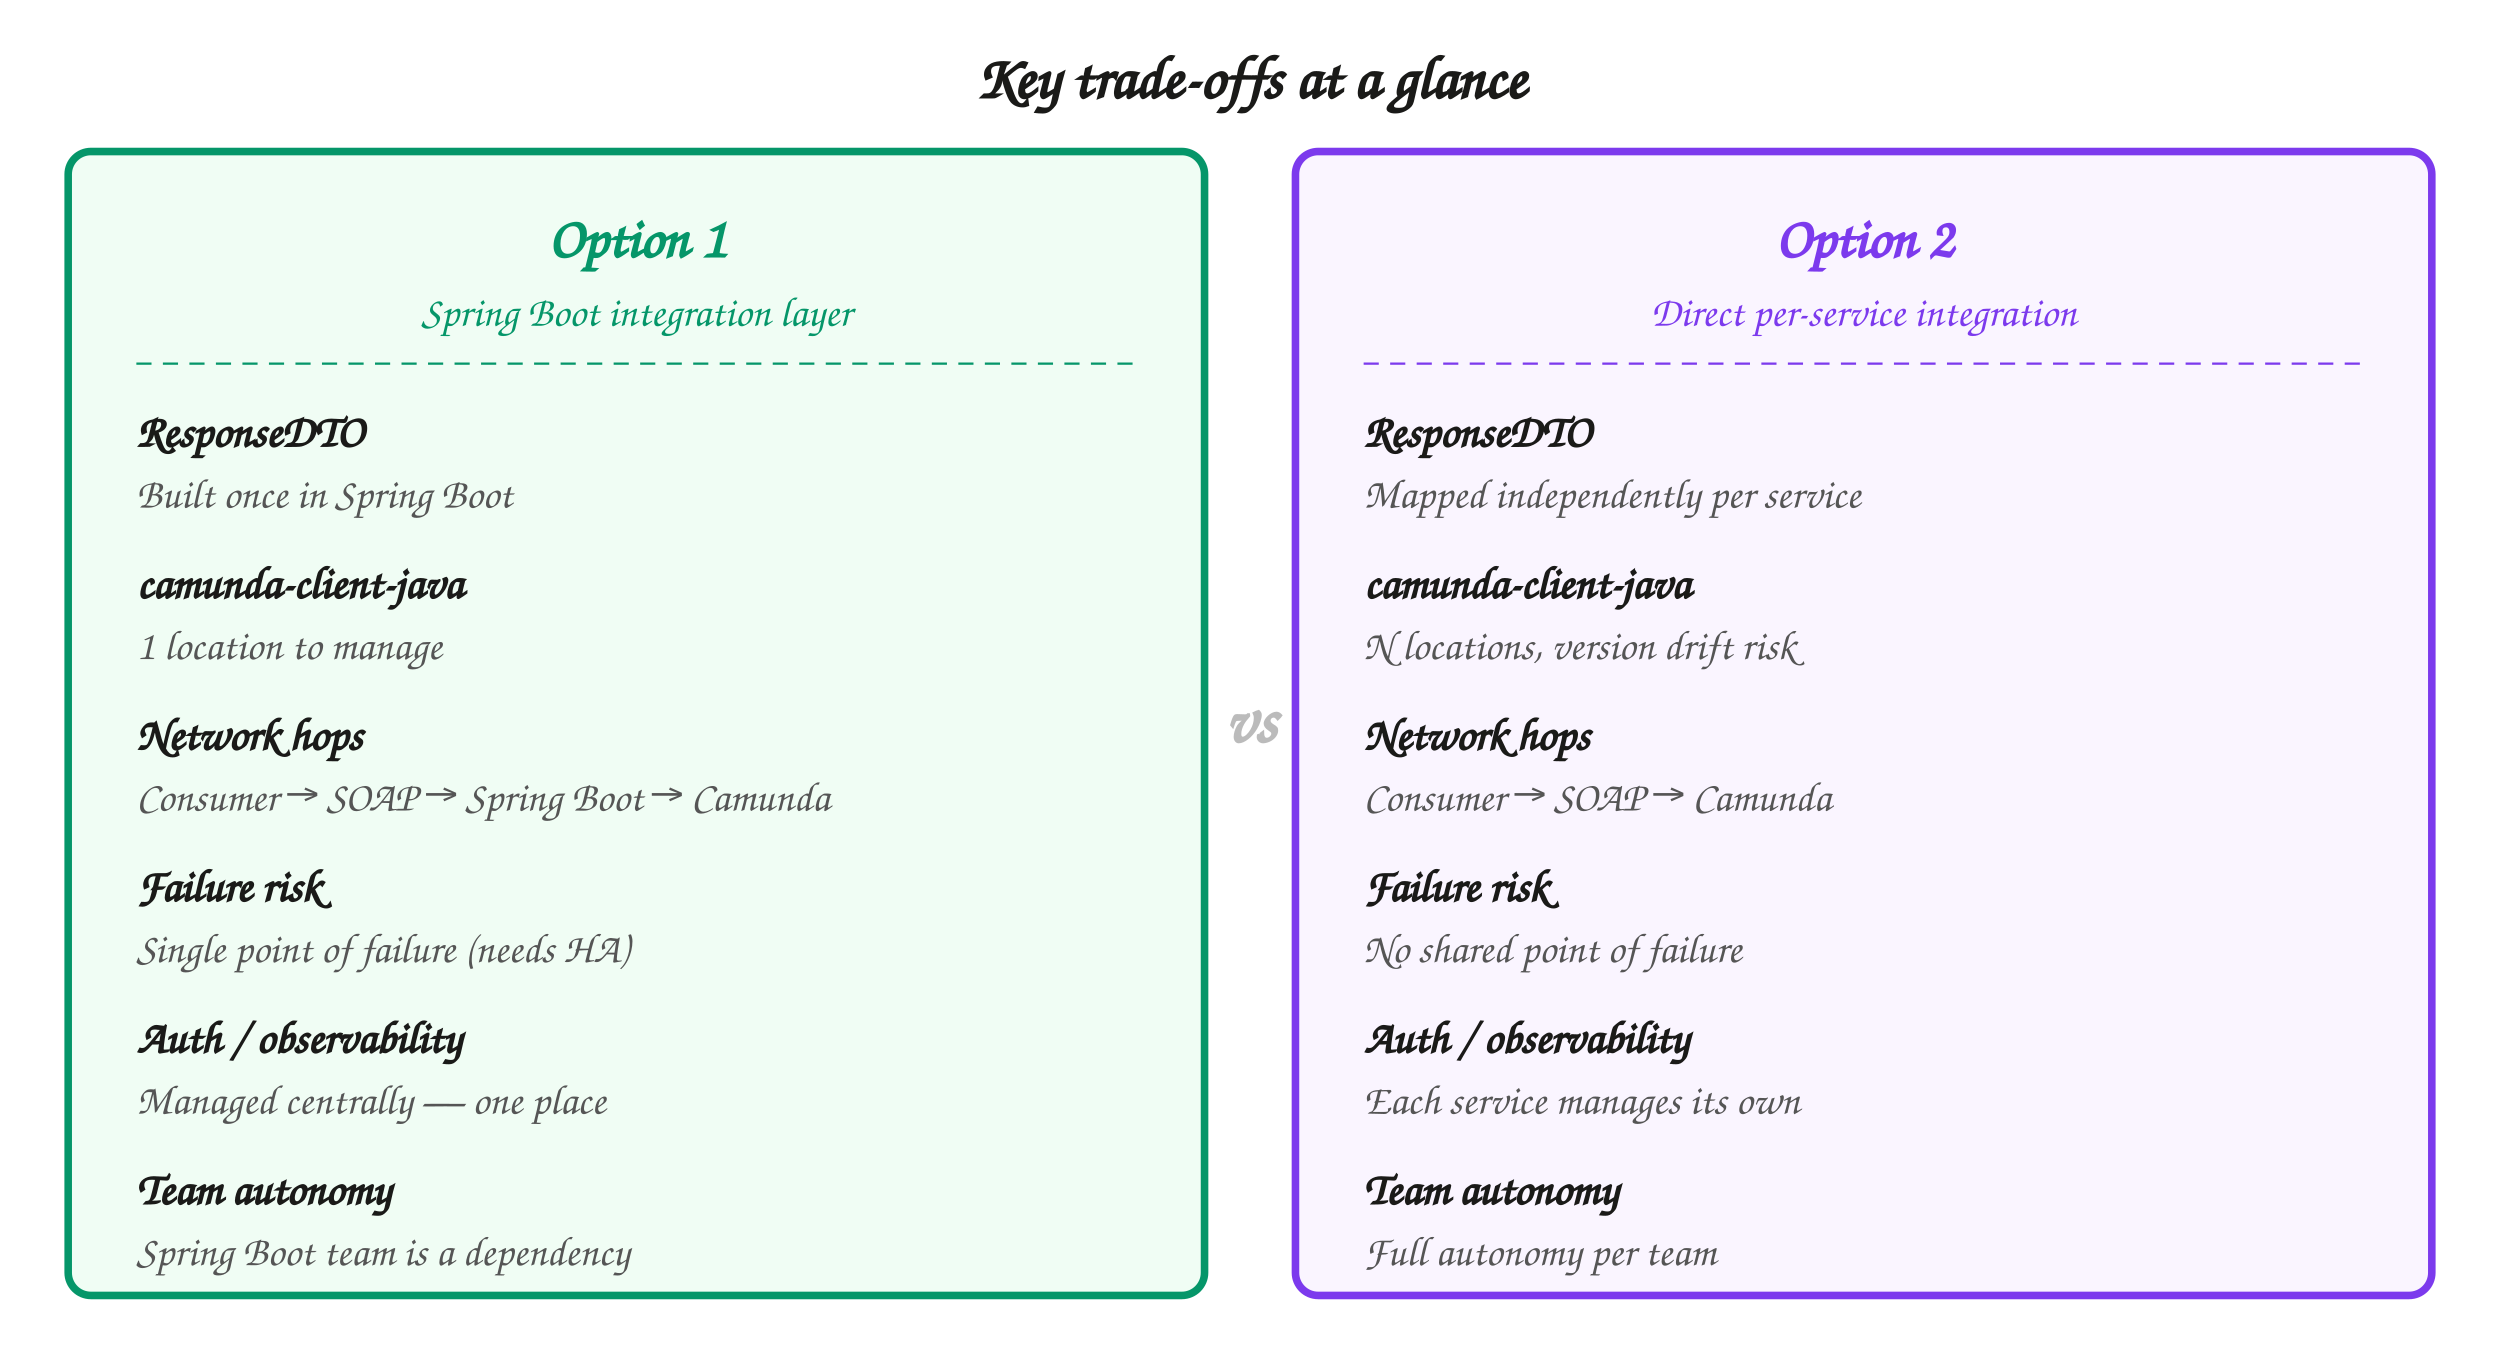
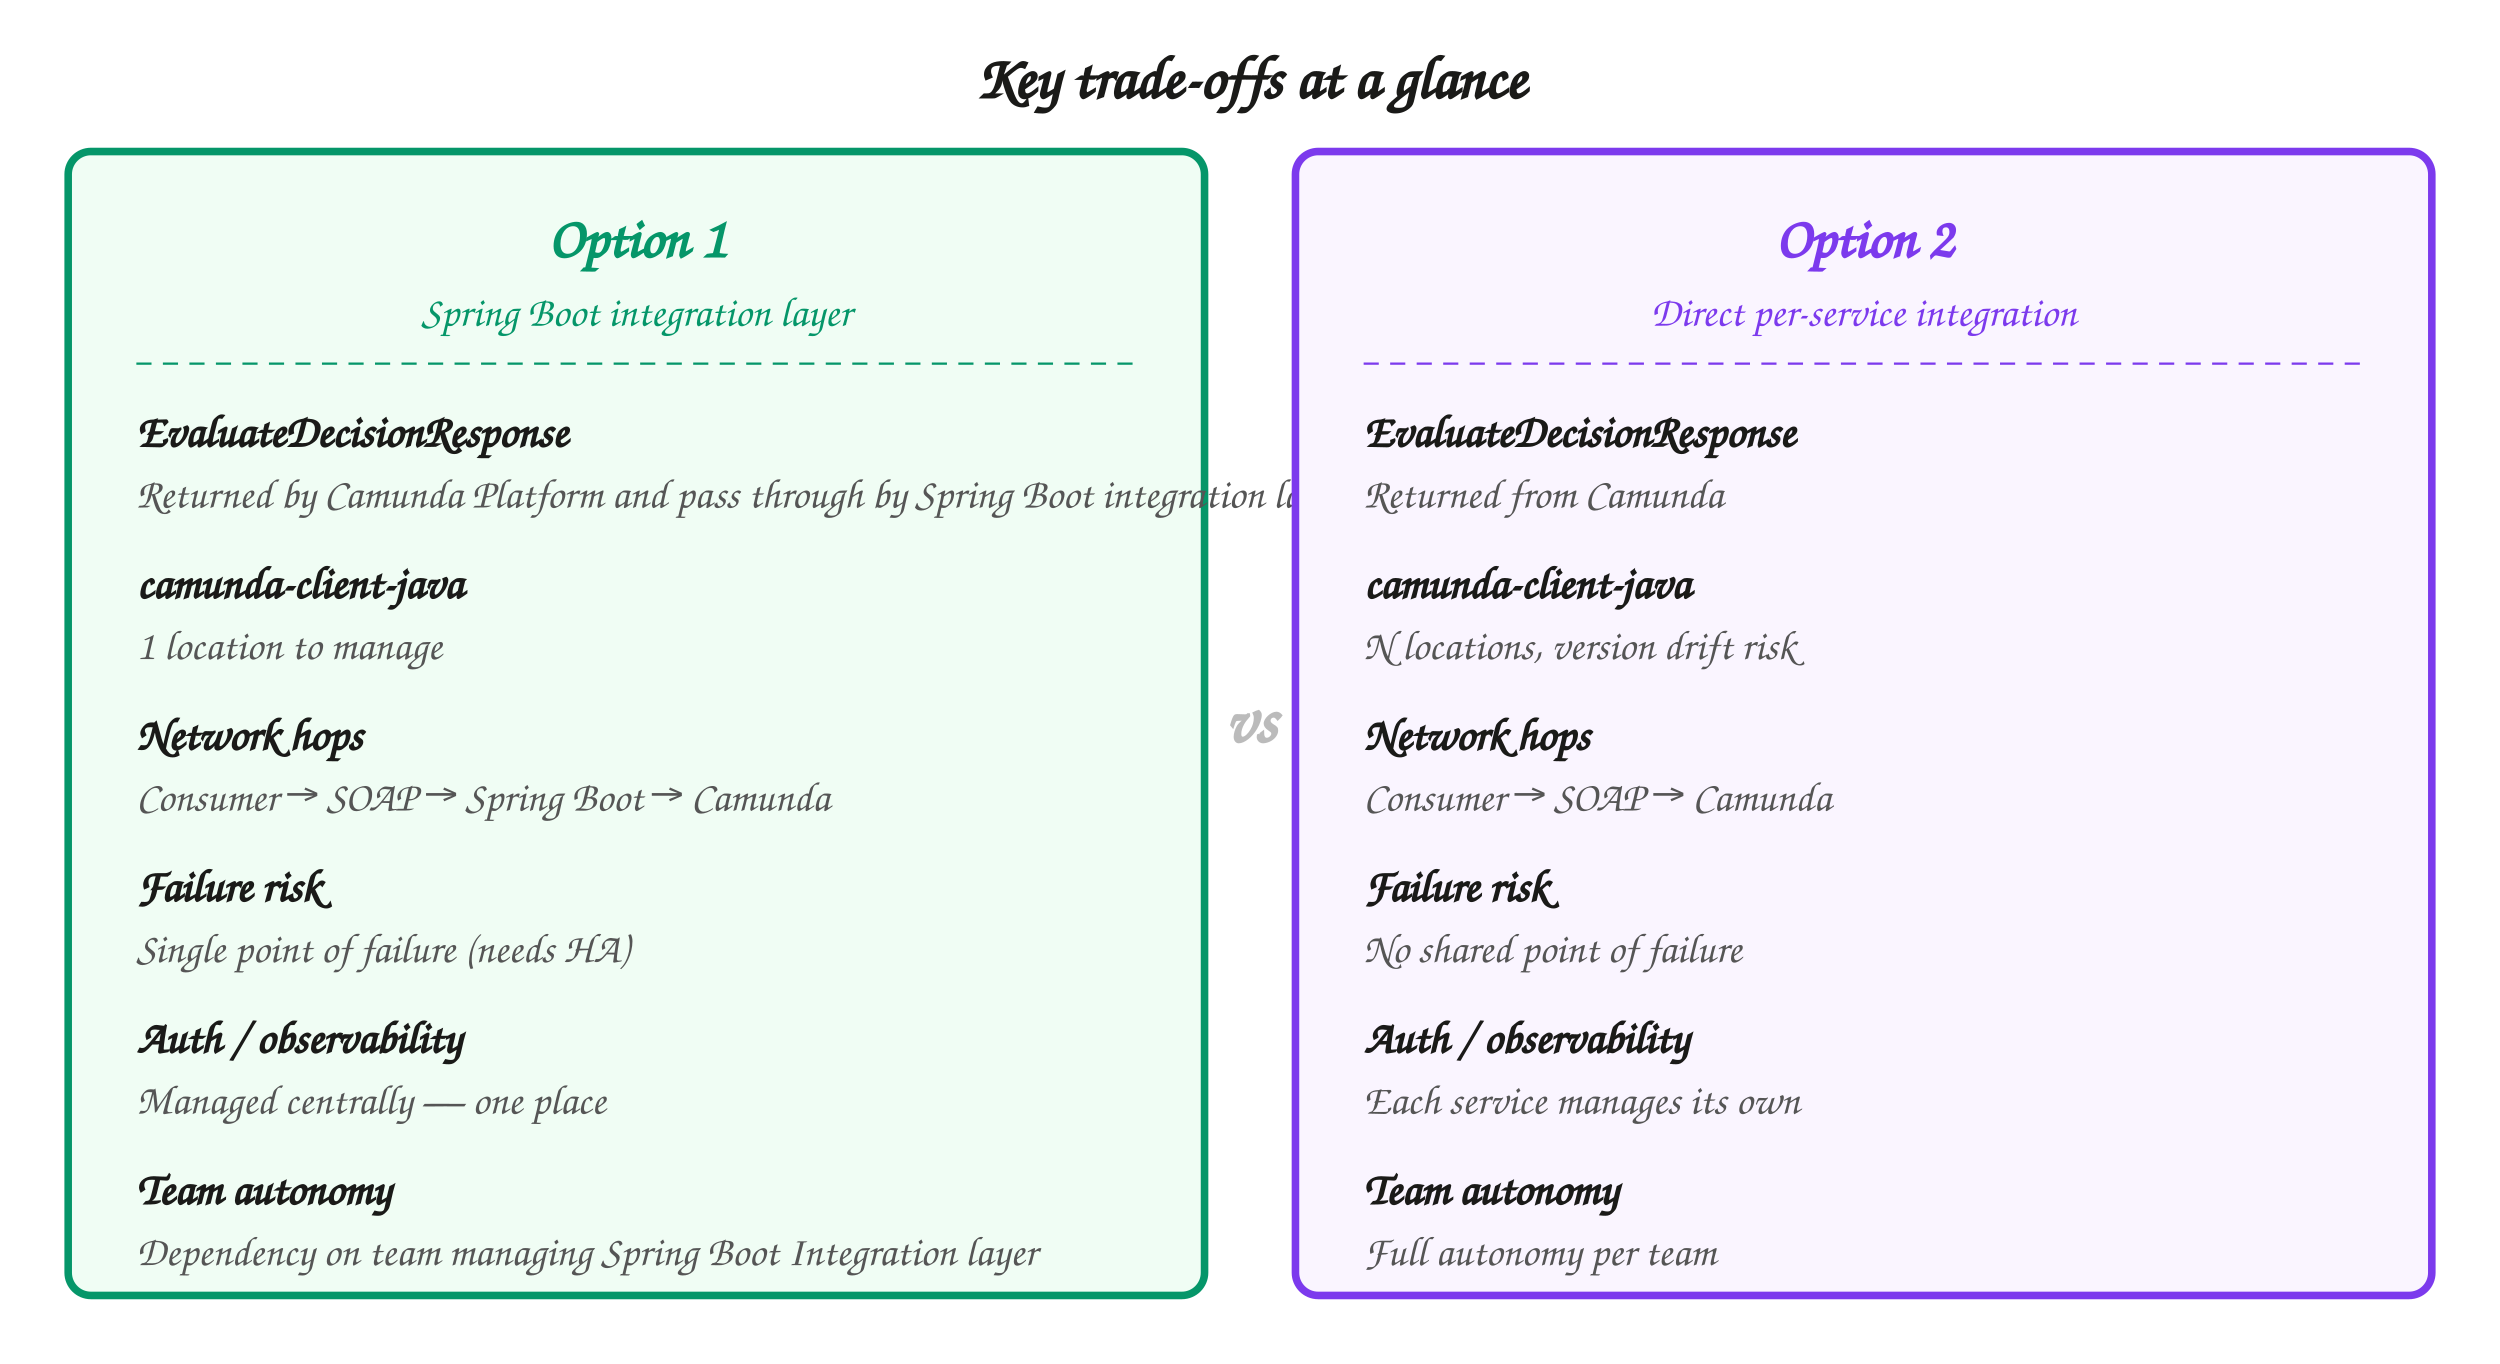
<svg xmlns="http://www.w3.org/2000/svg" viewBox="0 0 660 360" width="660" height="360" style="background:#fafaf7;font-family:'Segoe Print','Comic Sans MS','Chalkboard SE',cursive">
  <text x="330" y="26" font-size="16" font-weight="bold" fill="#1a1a18" text-anchor="middle">Key trade-offs at a glance</text>
  <rect x="18" y="40" width="300" height="302" rx="6" fill="#f0fdf4" stroke="#059669" stroke-width="2" />
  <text x="168" y="68" font-size="15" font-weight="bold" fill="#059669" text-anchor="middle">Option 1</text>
  <text x="168" y="86" font-size="11" fill="#059669" text-anchor="middle">Spring Boot integration layer</text>
  <line x1="36" y1="96" x2="300" y2="96" stroke="#059669" stroke-width="0.6" stroke-dasharray="4 3" />
-   <text x="36" y="118" font-size="12" font-weight="bold" fill="#1a1a18">ResponseDTO</text>
-   <text x="36" y="134" font-size="11" fill="#555">Built once in Spring Boot</text>
+   <text x="36" y="118" font-size="12" font-weight="bold" fill="#1a1a18">EvaluateDecisionResponse</text>
+   <text x="36" y="134" font-size="11" fill="#555">Returned by Camunda Platform and pass through by Spring Boot integration layer</text>
  <text x="36" y="158" font-size="12" font-weight="bold" fill="#1a1a18">camunda-client-java</text>
  <text x="36" y="174" font-size="11" fill="#555">1 location to manage</text>
  <text x="36" y="198" font-size="12" font-weight="bold" fill="#1a1a18">Network hops</text>
  <text x="36" y="214" font-size="11" fill="#555">Consumer → SOAP → Spring Boot → Camunda</text>
  <text x="36" y="238" font-size="12" font-weight="bold" fill="#1a1a18">Failure risk</text>
  <text x="36" y="254" font-size="11" fill="#555">Single point of failure (needs HA)</text>
  <text x="36" y="278" font-size="12" font-weight="bold" fill="#1a1a18">Auth / observability</text>
  <text x="36" y="294" font-size="11" fill="#555">Managed centrally — one place</text>
  <text x="36" y="318" font-size="12" font-weight="bold" fill="#1a1a18">Team autonomy</text>
-   <text x="36" y="334" font-size="11" fill="#555">Spring Boot team is a dependency</text>
+   <text x="36" y="334" font-size="11" fill="#555">Dependency on team managing Spring Boot Integration layer</text>
  <text x="330" y="196" font-size="18" font-weight="bold" fill="#bbb" text-anchor="middle">vs</text>
  <rect x="342" y="40" width="300" height="302" rx="6" fill="#faf5ff" stroke="#7C3AED" stroke-width="2" />
  <text x="492" y="68" font-size="15" font-weight="bold" fill="#7C3AED" text-anchor="middle">Option 2</text>
  <text x="492" y="86" font-size="11" fill="#7C3AED" text-anchor="middle">Direct per-service integration</text>
  <line x1="360" y1="96" x2="624" y2="96" stroke="#7C3AED" stroke-width="0.6" stroke-dasharray="4 3" />
-   <text x="360" y="118" font-size="12" font-weight="bold" fill="#1a1a18">ResponseDTO</text>
-   <text x="360" y="134" font-size="11" fill="#555">Mapped independently per service</text>
+   <text x="360" y="118" font-size="12" font-weight="bold" fill="#1a1a18">EvaluateDecisionResponse</text>
+   <text x="360" y="134" font-size="11" fill="#555">Returned from Camunda</text>
  <text x="360" y="158" font-size="12" font-weight="bold" fill="#1a1a18">camunda-client-java</text>
  <text x="360" y="174" font-size="11" fill="#555">N locations, version drift risk</text>
  <text x="360" y="198" font-size="12" font-weight="bold" fill="#1a1a18">Network hops</text>
  <text x="360" y="214" font-size="11" fill="#555">Consumer → SOAP → Camunda</text>
  <text x="360" y="238" font-size="12" font-weight="bold" fill="#1a1a18">Failure risk</text>
  <text x="360" y="254" font-size="11" fill="#555">No shared point of failure</text>
  <text x="360" y="278" font-size="12" font-weight="bold" fill="#1a1a18">Auth / observability</text>
  <text x="360" y="294" font-size="11" fill="#555">Each service manages its own</text>
  <text x="360" y="318" font-size="12" font-weight="bold" fill="#1a1a18">Team autonomy</text>
  <text x="360" y="334" font-size="11" fill="#555">Full autonomy per team</text>
</svg>
